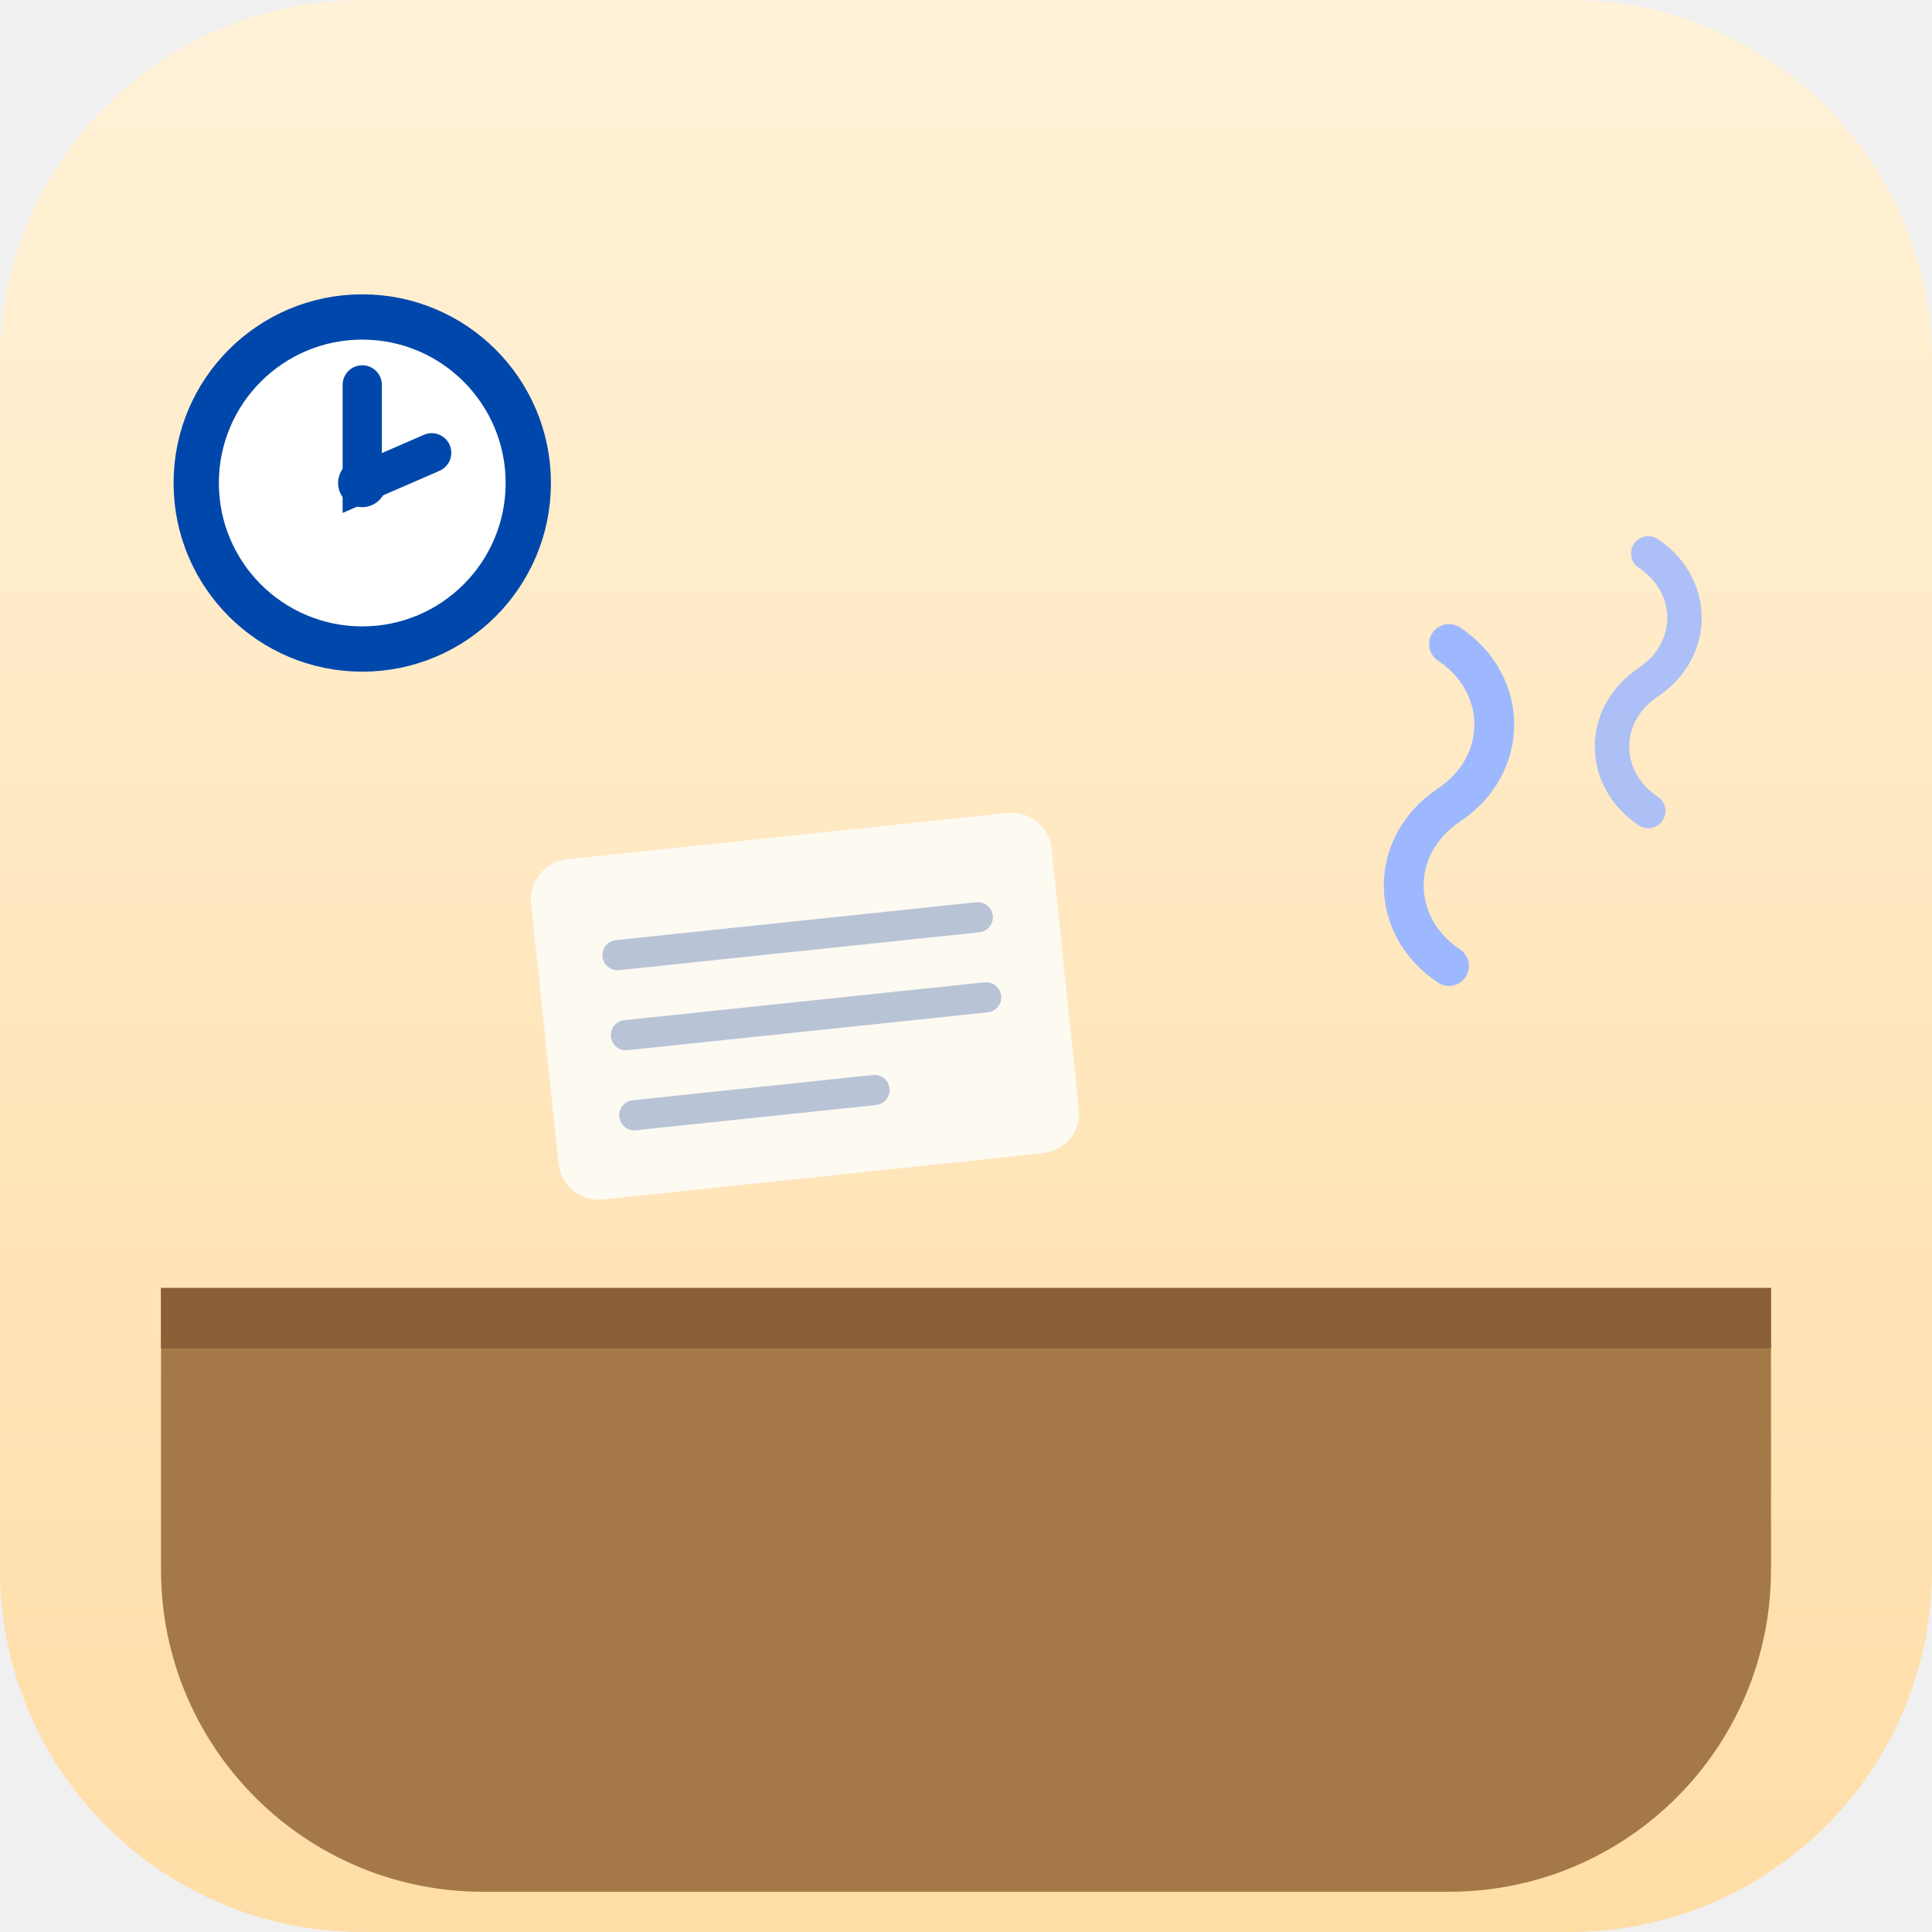
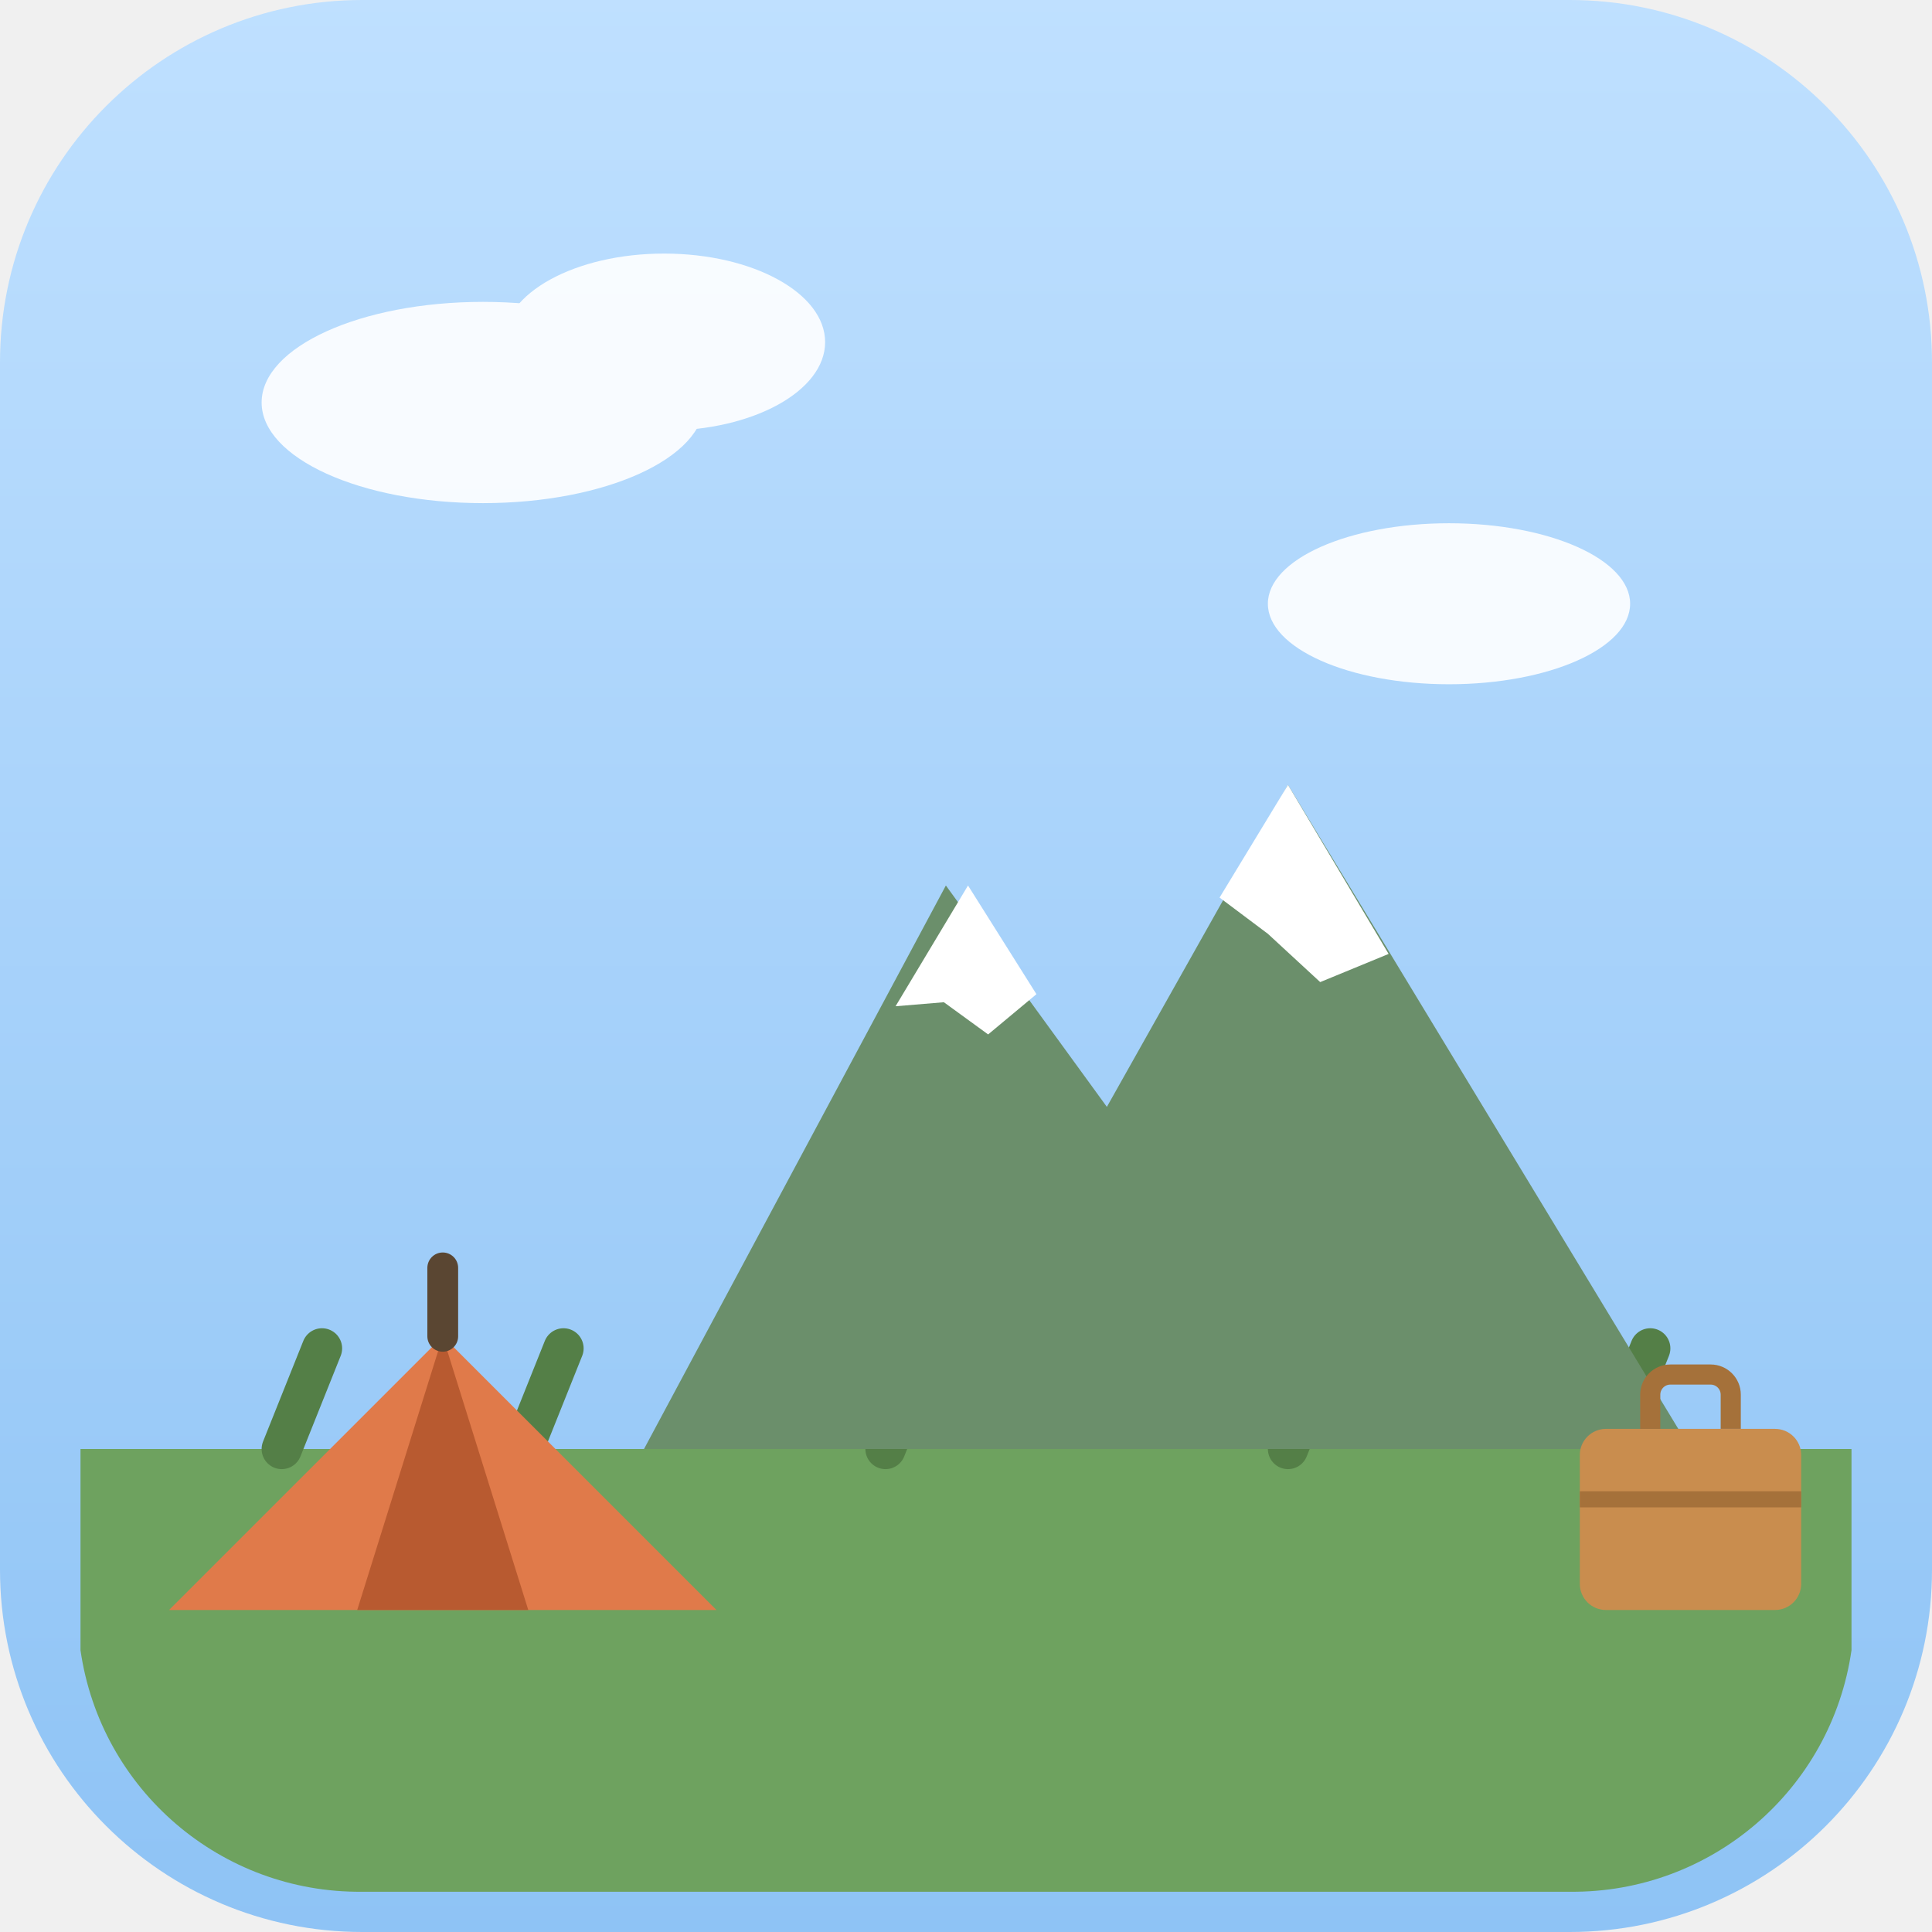
<svg xmlns="http://www.w3.org/2000/svg" width="96" height="96" viewBox="0 0 96 96">
  <defs>
    <linearGradient id="bg67" x1="0" y1="0" x2="0" y2="1">
-       <stop offset="0" stop-color="#fff2d8" />
-       <stop offset="1" stop-color="#ffdda6" />
+       <stop offset="0" stop-color="#bfe0ff" />
+       <stop offset="1" stop-color="#8ec3f5" />
    </linearGradient>
  </defs>
  <rect width="96" height="96" rx="18" fill="url(#bg67)" />
-   <path d="M8 64h80v14a16 16 0 0 1-16 16h-48a16 16 0 0 1-16-16z" fill="#a57847" />
-   <path d="M8 64h80v3h-80z" fill="#8a5f36" />
-   <g transform="rotate(-6 40 50)">
-     <rect x="27" y="41.5" width="26" height="17" rx="2" fill="#fdfaf2" />
-     <path d="M31 46.5h18M31 50.5h18M31 54.5h12" stroke="#b9c3d6" stroke-width="1.5" stroke-linecap="round" />
+   <g fill="#fff" opacity=".9">
+     <ellipse cx="24" cy="20" rx="11" ry="5" />
+     <ellipse cx="33" cy="17" rx="8" ry="4.4" />
+     <ellipse cx="72" cy="30" rx="9" ry="4" />
  </g>
-   <g stroke-linecap="round">
-     <path d="M72 32c3 2 3 6 0 8s-3 6 0 8" stroke="#9db8ff" stroke-width="1.98" fill="none" />
-     <path d="M81.9 27.5c2.4 1.6 2.4 4.8 0 6.4s-2.4 4.8 0 6.4" stroke="#9db8ff" stroke-width="1.71" fill="none" opacity=".85" />
+   <path d="M4 72h88v10a14 14 0 0 1-14 12h-60a14 14 0 0 1-14-12z" fill="#6ea25f" />
+   <path d="M14 72l2-5M26 72l2-5M44 72l2-5M64 72l2-5M80 72l2-5" stroke="#547f47" stroke-width="2" stroke-linecap="round" />
+   <g>
+     <path d="M32 72l15 -28l8 11l9 -16l20 33z" fill="#6b8f6b" />
+     <path d="M44.5 50l3.6 -6l3.4 5.4l-2.4 2l-2.2 -1.6z" fill="#fff" />
+     <path d="M60.6 44.6l3.4 -5.6l5 8.4l-3.4 1.4l-2.6 -2.4z" fill="#fff" />
  </g>
  <g>
-     <circle cx="18" cy="24" r="8.25" fill="#fff" stroke="#0047ab" stroke-width="2.25" />
-     <path d="M18 19.125v4.875l3.45-1.5" stroke="#0047ab" stroke-width="1.95" fill="none" stroke-linecap="round" />
-     <circle cx="18" cy="24" r="1.2" fill="#0047ab" />
+     <path d="M22 66.4l13.6 13.6h-27.2z" fill="#e07a4a" />
+     <path d="M22 66.4l4.25 13.6h-8.5z" fill="#b85a30" />
+     <path d="M22 66.4v-3.4" stroke="#5a4632" stroke-width="1.53" stroke-linecap="round" />
+   </g>
+   <g>
+     <rect x="78.5" y="71" width="11" height="9" rx="1.3" fill="#c98d4e" />
+     <path d="M78.5 74.5h11" stroke="#a5713a" stroke-width="0.8" />
+     <path d="M82 71v-1.7a1 1 0 0 1 1-1h2a1 1 0 0 1 1 1v1.7" stroke="#a5713a" stroke-width="1" fill="none" />
  </g>
</svg>
